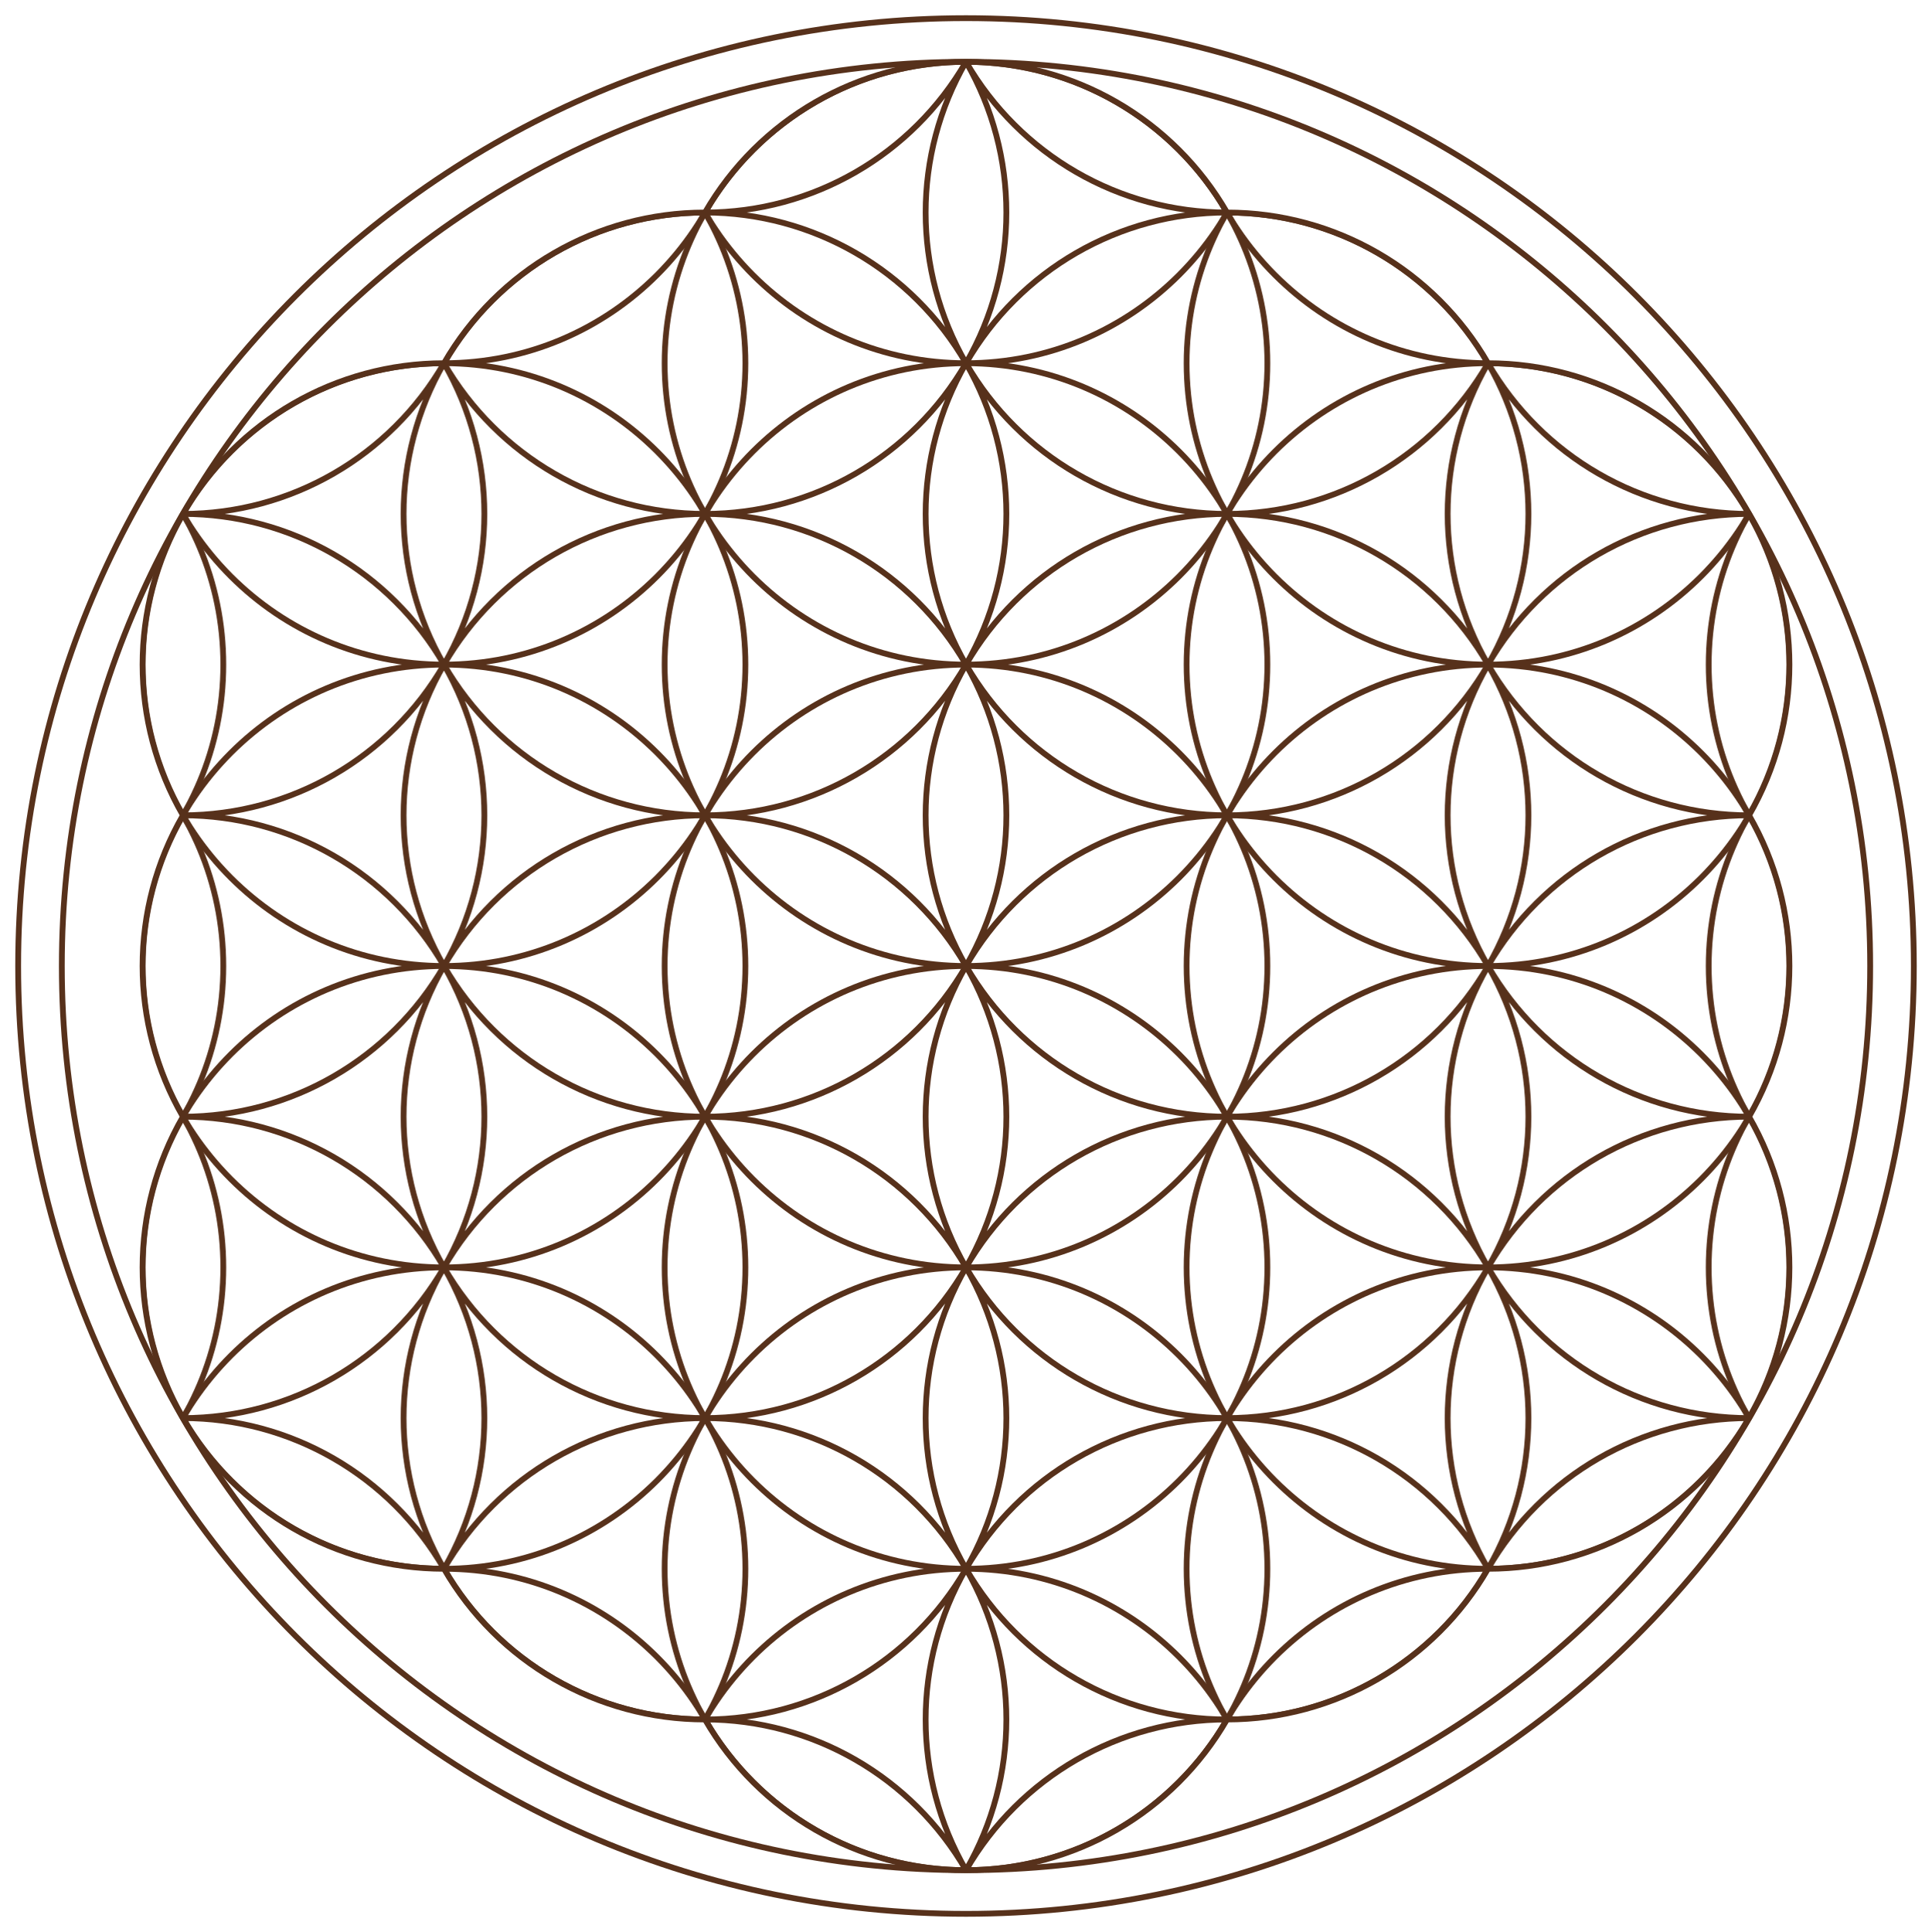
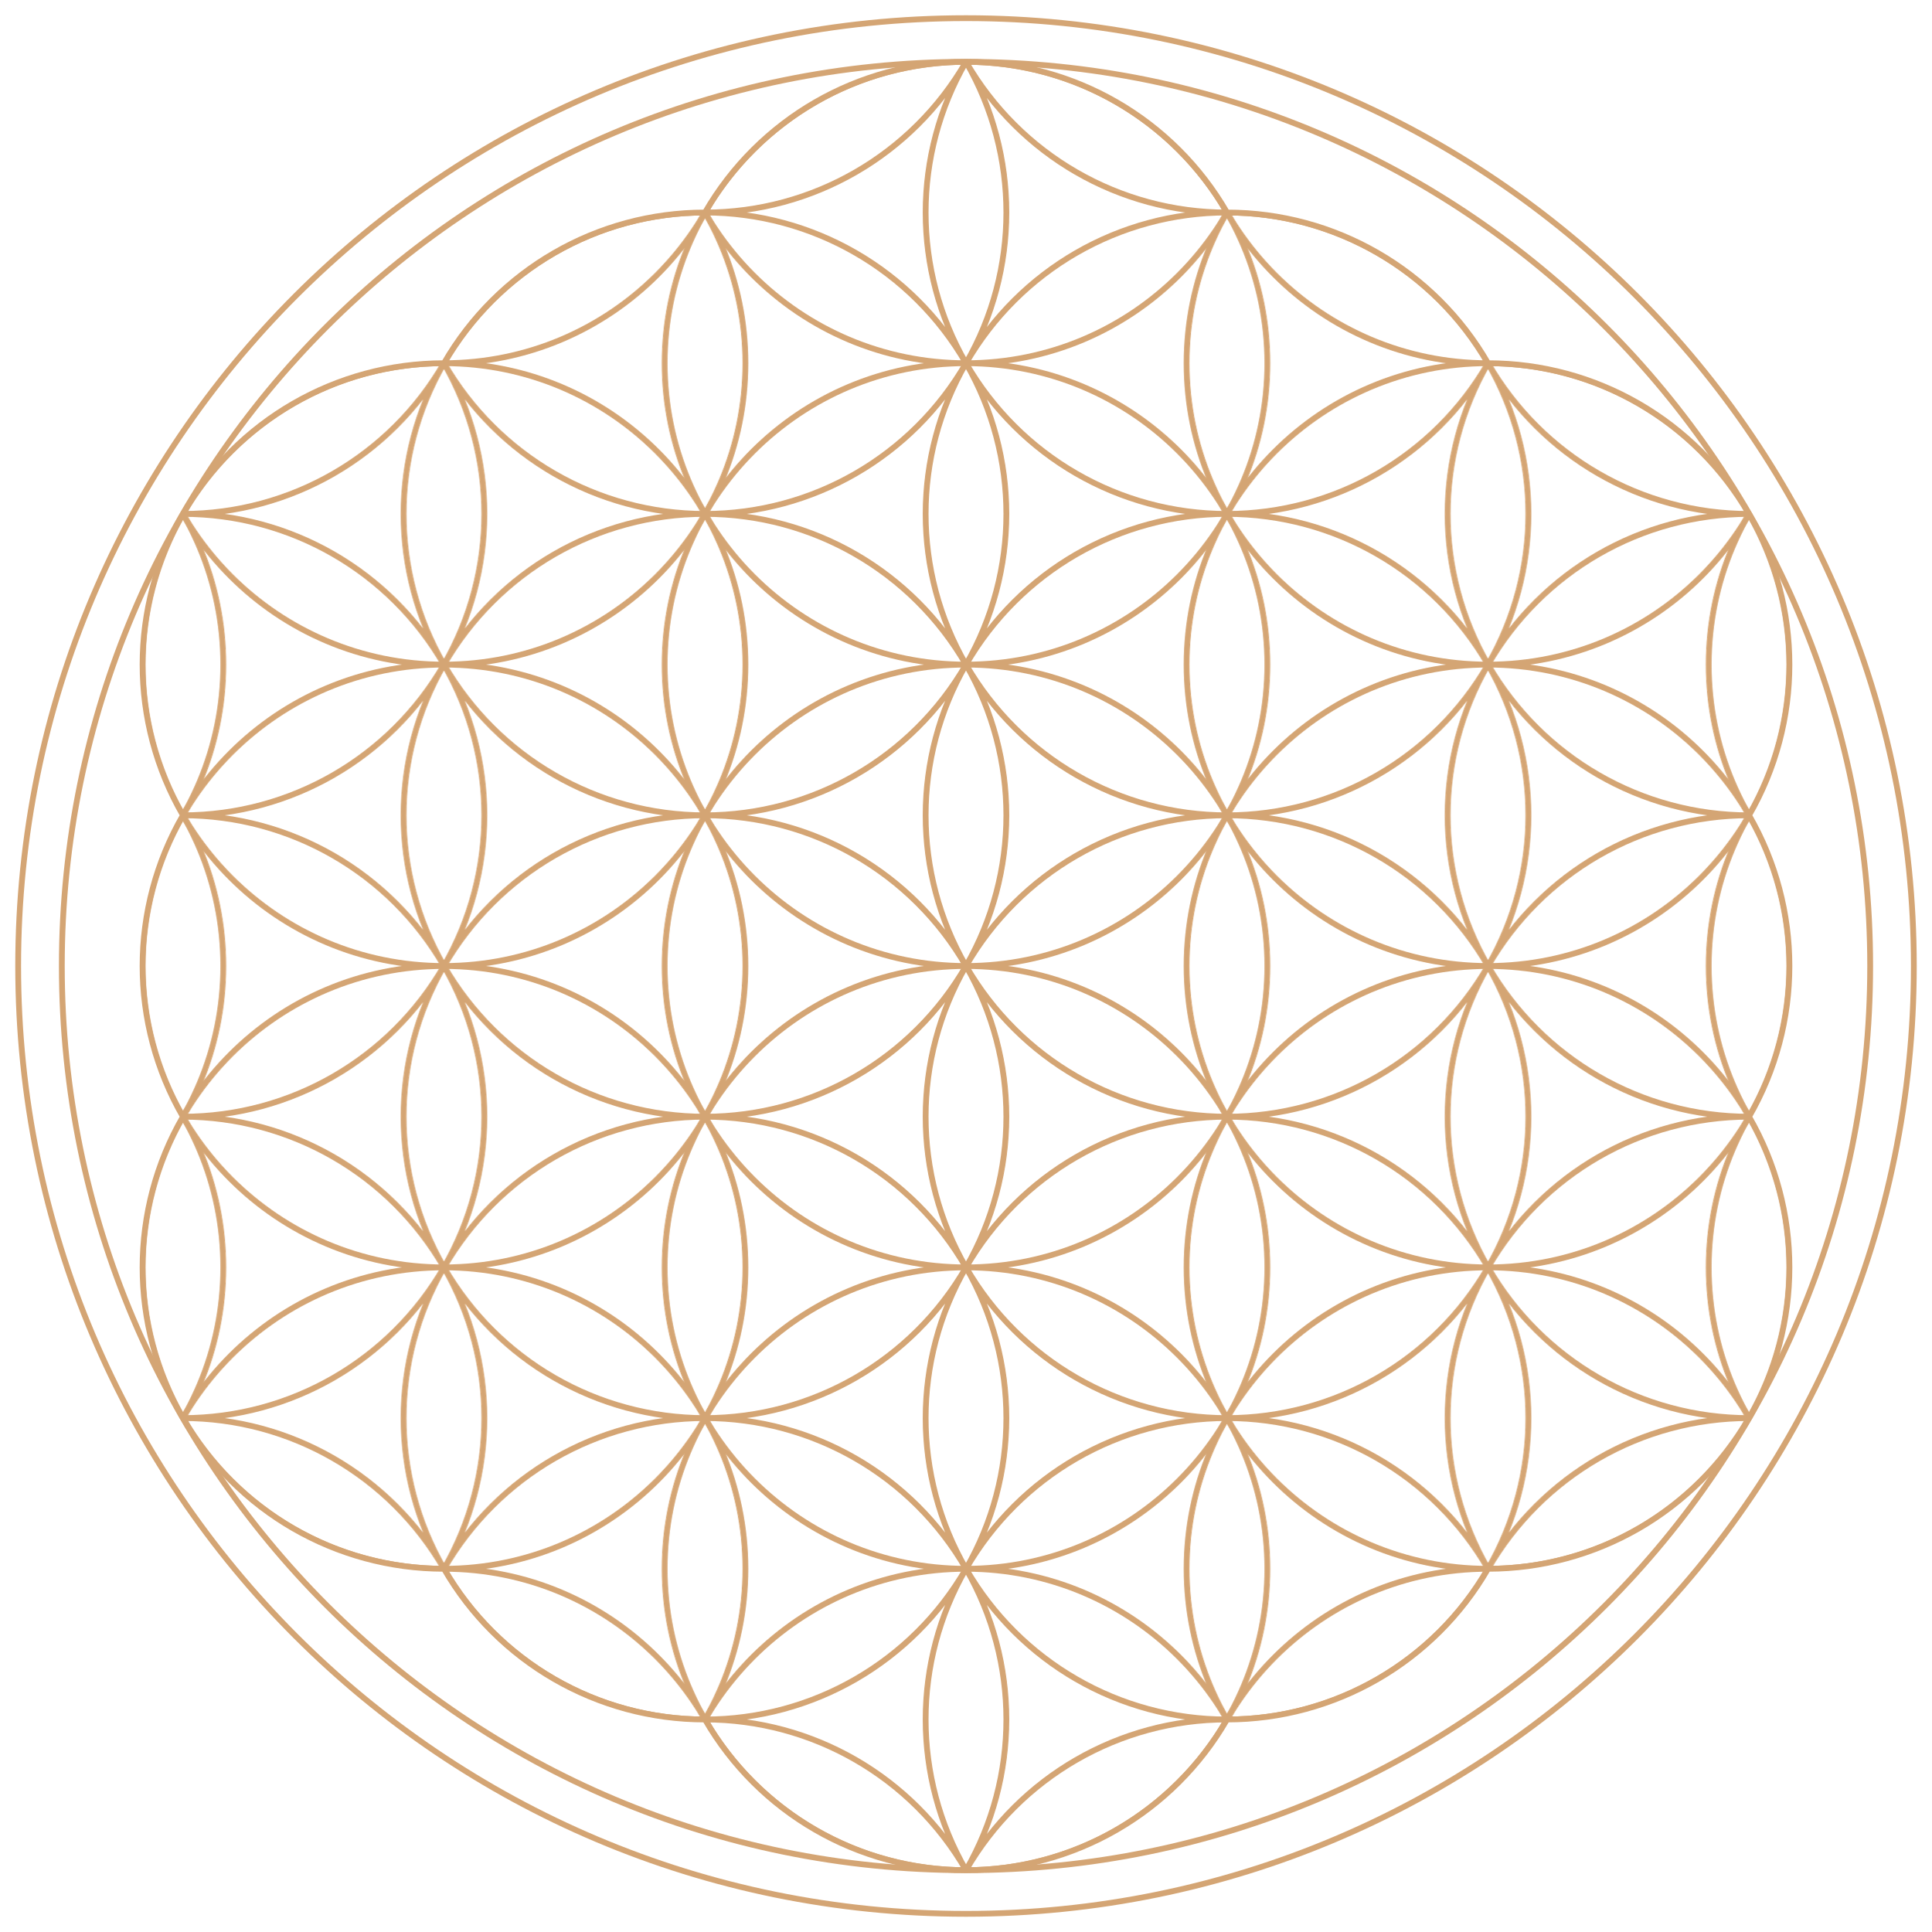
- <svg xmlns="http://www.w3.org/2000/svg" version="1.1" width="500" height="500" viewBox="-250 -250 500 500" fill="none" stroke="rgb(87,49,27)" stroke-width="1.5">
+ <svg xmlns="http://www.w3.org/2000/svg" version="1.1" width="500" height="500" viewBox="-250 -250 500 500" fill="none" stroke="#d4a574" stroke-width="1.5">
  <pattern id="p" width="135.1" height="78" patternUnits="userSpaceOnUse">
    <circle r="78" />
    <circle r="78" cx="135.1" />
    <circle r="78" cy="78" />
    <circle r="78" cx="135.1" cy="78" />
    <path d="m0,0a78,78,0,0,1,0,78 78,78,0,0,1,135.1,0 78,78,0,0,1,0-78 78,78,0,0,1-135.1,0" />
  </pattern>
  <circle r="245.3" />
  <circle r="234" />
  <path fill="url(#p)" d="m0-234a78,78,0,0,1,67.55,39 78,78,0,0,1,67.55,39 78,78,0,0,1,67.55,117 78,78,0,0,1,0,78 78,78,0,0,1,-67.55,117 78,78,0,0,1,-67.55,39 78,78,0,0,1,-135.1,0 78,78,0,0,1,-67.55-39 78,78,0,0,1,-67.55-117 78,78,0,0,1,0-78 78,78,0,0,1,67.55-117 78,78,0,0,1,67.55-39 78,78,0,0,1,67.55-39z" />
</svg>
